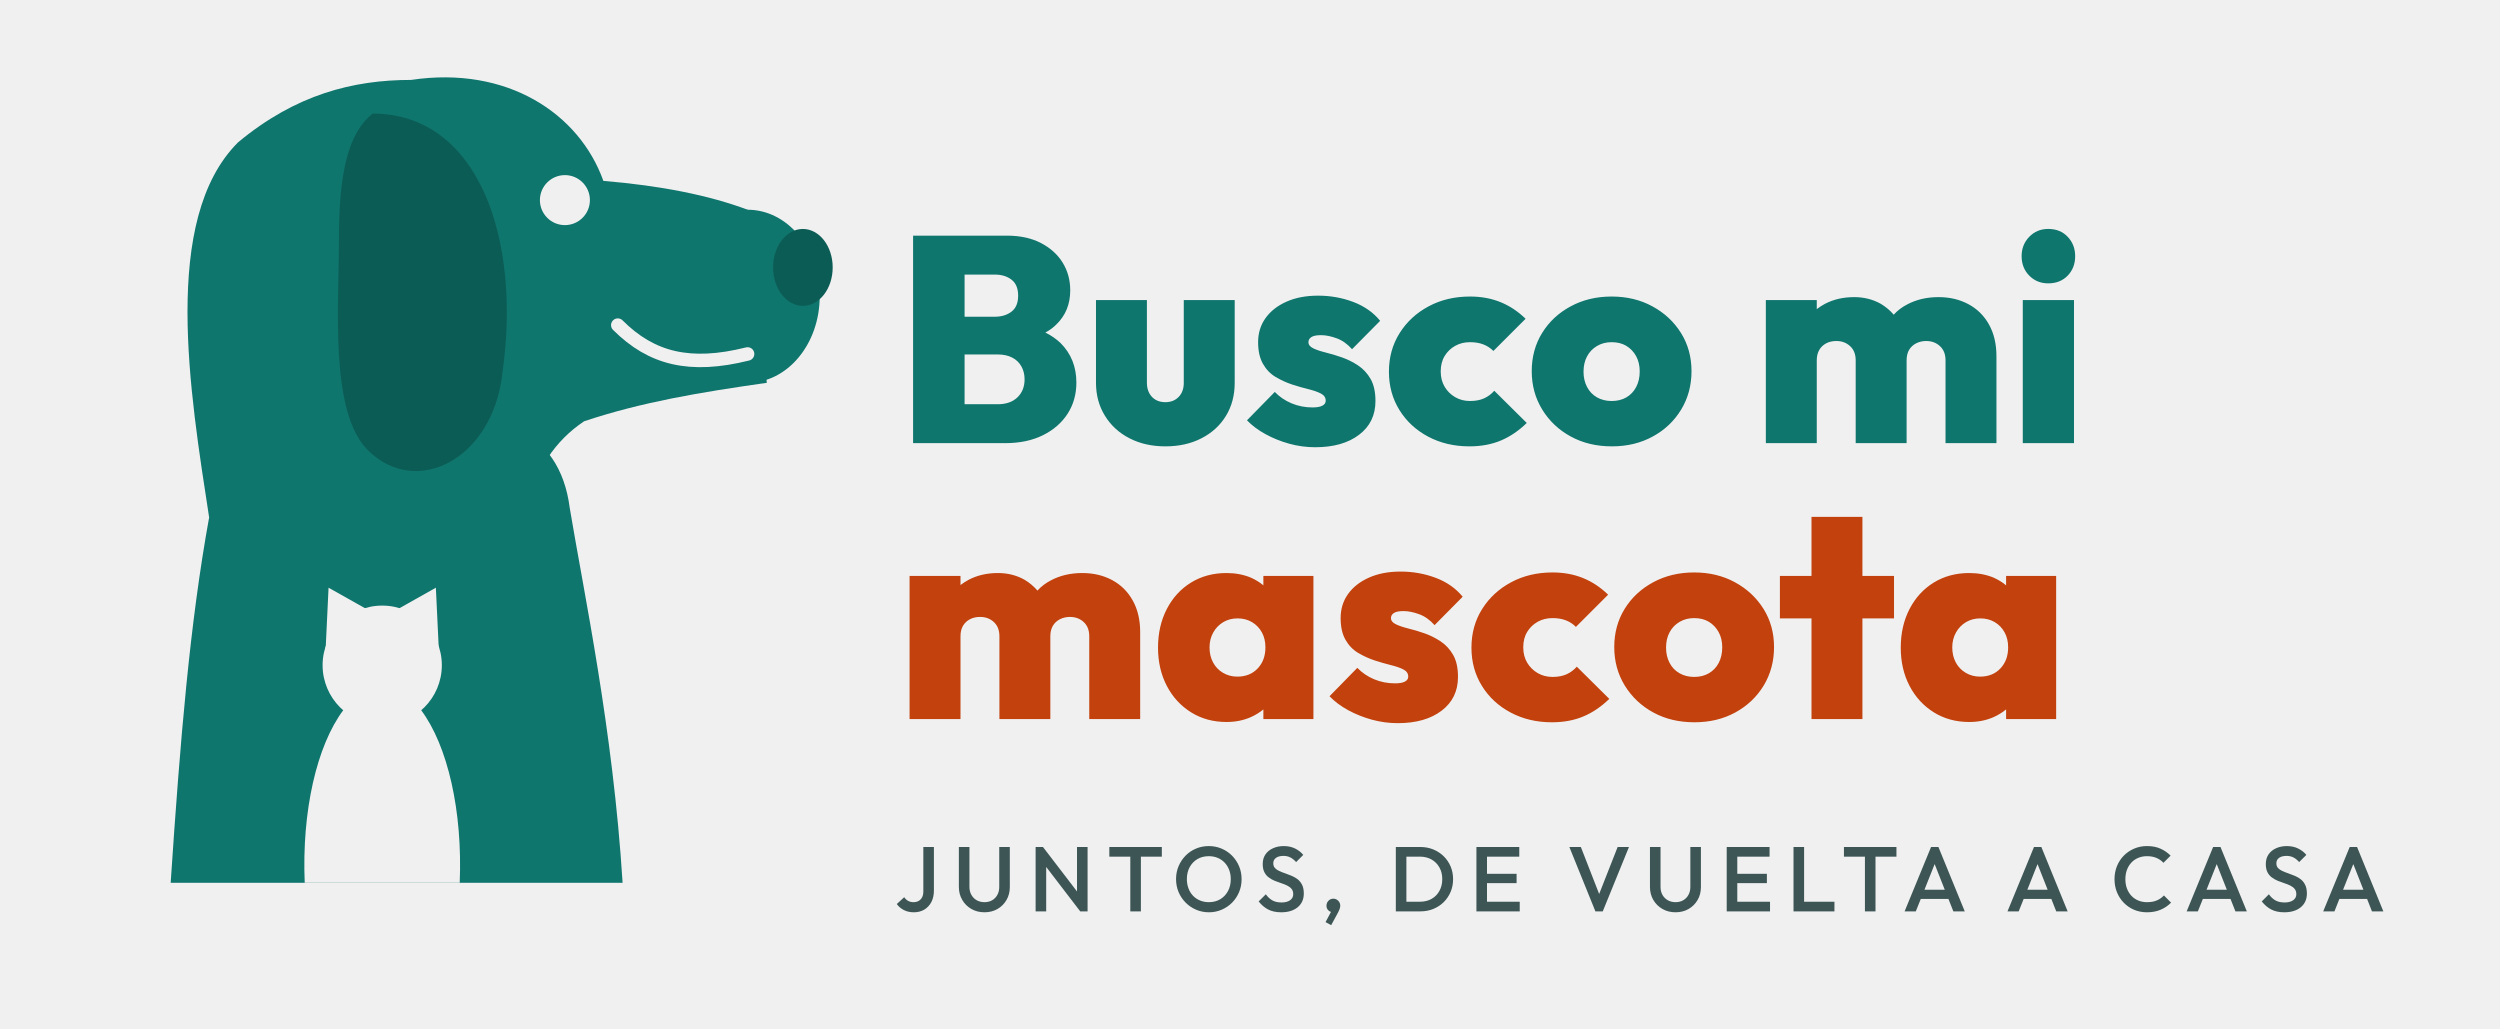
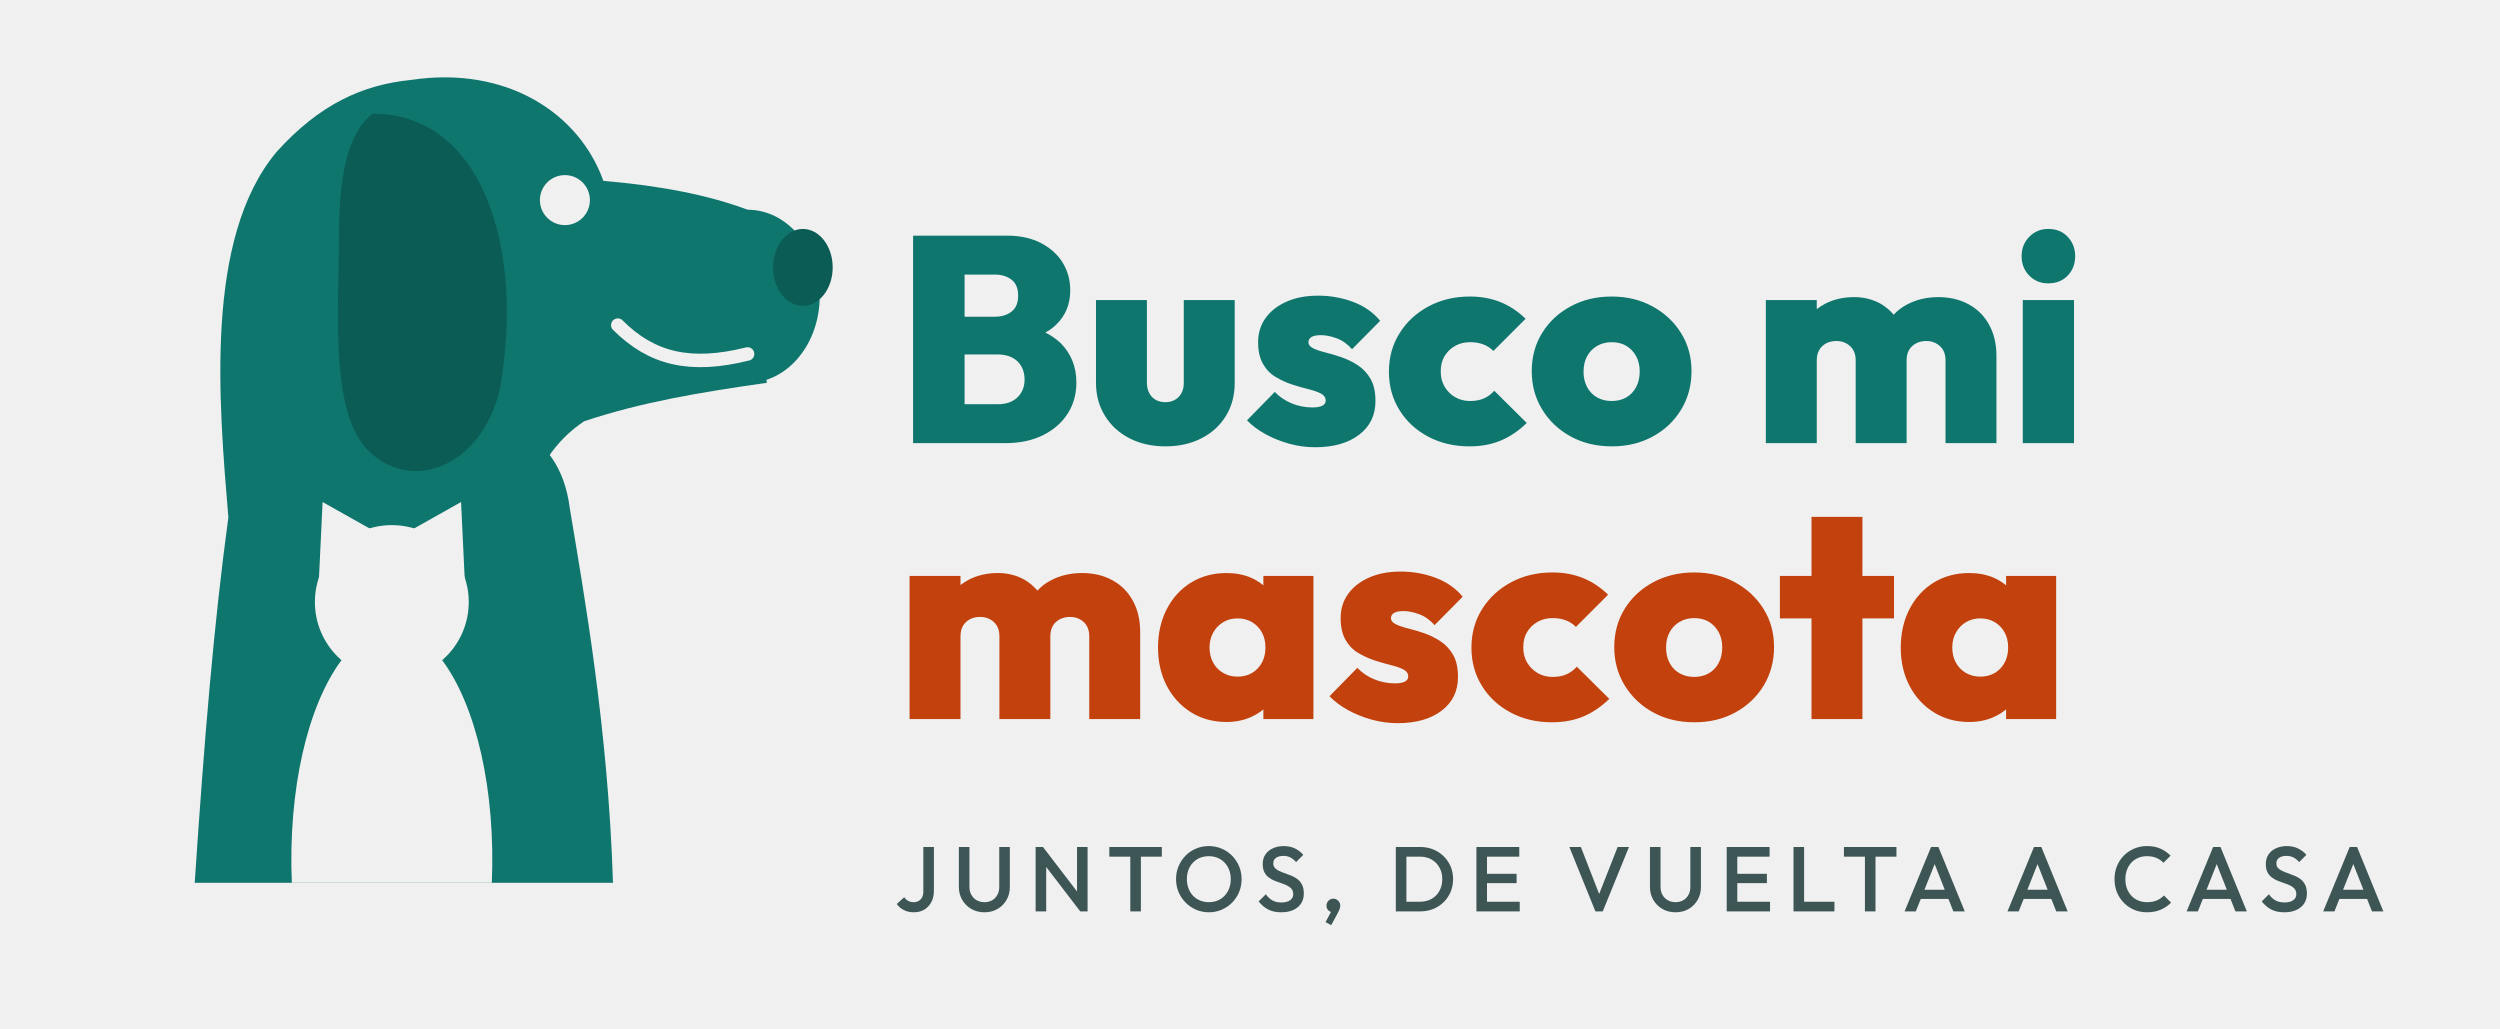
<svg xmlns="http://www.w3.org/2000/svg" viewBox="0 0 598 246" width="598" height="246" role="img" aria-label="Busco mi mascota. Juntos, de vuelta a casa">
  <g transform="translate(0 8) scale(1.916667)">
    <defs>
      <mask id="k0" maskUnits="userSpaceOnUse" x="-20" y="-20" width="260" height="360">
        <rect x="-20" y="-20" width="260" height="360" fill="#fff" />
        <circle cx="130" cy="58" r="5.2" fill="#000" />
        <path d="M168 90 C156 93 148 91 141 84" fill="none" stroke="#000" stroke-width="2.8" stroke-linecap="round" />
-         <g transform="translate(92 200) scale(.62) translate(-30 -100)">
+         <g transform="translate(94 200) scale(.8) translate(-30 -100)">
          <g fill="#000">
            <circle cx="30" cy="27" r="20" />
            <path d="M11 22 L12 1 L28 10 Z" />
            <path d="M49 22 L48 1 L32 10 Z" />
            <path d="M17 42 C8 54 3 76 4 100 L56 100 C57 76 52 54 43 42 Z" />
          </g>
        </g>
      </mask>
    </defs>
    <g transform="translate(-7.5 -14) scale(.6)">
      <g mask="url(#k0)">
        <g fill="#0f766e">
-           <path d="M56 124 C52 98 46 62 62 46 C74 36 86 33 98 33 C118 30 133 40 138 54 C150 55 160 57 168 60 L172 96 C158 98 146 100 134 104 C128 108 124 114 122 122 L100 134 Z" />
+           <path d="M60 124 C58 100 55 66 70 48 C79 38 88 34 98 33 C118 30 133 40 138 54 C150 55 160 57 168 60 L172 96 C158 98 146 100 134 104 C128 108 124 114 122 122 L100 134 Z" />
          <ellipse cx="168" cy="78" rx="15" ry="18" />
-           <path d="M56 124 C52 146 50 170 48 200 L142 200 C140 168 134 140 131 122 C130 114 126 108 120 106 L100 96 Z" />
+           <path d="M60 124 C57 146 55 170 53 200 L140 200 C139 168 134 140 131 122 C130 114 126 108 120 106 L100 96 Z" />
          <ellipse cx="179.5" cy="72" rx="6.2" ry="8" fill="#0c5c56" />
          <path fill="#0c5c56" d="M90 40 C112 40 121 66 117 94 C115 112 99 120 89 110 C81 102 83 80 83 66 C83 52 85 44 90 40 Z" />
        </g>
      </g>
    </g>
  </g>
  <path fill="#0f766e" d="M240.46 106L218.41 106L218.41 56.37L240.95 56.37Q245.57 56.37 248.97 58.12Q252.36 59.87 254.18 62.81Q256 65.75 256 69.46L256 69.46Q256 74.43 252.64 77.65L252.64 77.65Q251.52 78.77 250.05 79.54L250.05 79.54Q252.15 80.59 253.69 82.06L253.69 82.06Q257.47 85.84 257.47 91.51L257.47 91.51Q257.47 95.71 255.37 98.97Q253.27 102.22 249.46 104.11Q245.64 106 240.46 106L240.46 106M238.71 84.79L230.73 84.79L230.73 96.69L238.71 96.69Q241.65 96.69 243.37 95.05Q245.08 93.4 245.08 90.74L245.08 90.74Q245.08 88.99 244.31 87.63Q243.54 86.26 242.11 85.53Q240.67 84.79 238.71 84.79L238.71 84.79M237.94 65.68L230.73 65.68L230.73 75.76L237.94 75.76Q240.39 75.76 241.97 74.53Q243.54 73.31 243.54 70.72Q243.54 68.13 241.97 66.91Q240.39 65.68 237.94 65.68L237.94 65.68M278.75 106.77L278.75 106.77Q273.92 106.77 270.18 104.84Q266.43 102.92 264.3 99.45Q262.16 95.99 262.16 91.58L262.16 91.58L262.16 71.77L274.34 71.77L274.34 91.58Q274.34 92.98 274.9 94.03Q275.46 95.08 276.44 95.64Q277.42 96.2 278.75 96.2L278.75 96.2Q280.71 96.2 281.94 94.94Q283.16 93.68 283.16 91.58L283.16 91.58L283.16 71.77L295.34 71.77L295.34 91.58Q295.34 96.06 293.24 99.49Q291.14 102.92 287.39 104.84Q283.65 106.77 278.75 106.77M314.59 106.98L314.59 106.98Q311.44 106.98 308.39 106.14Q305.35 105.3 302.73 103.86Q300.1 102.43 298.28 100.54L298.28 100.54L304.93 93.75Q306.61 95.5 308.95 96.48Q311.3 97.46 313.96 97.46L313.96 97.46Q315.5 97.46 316.31 97.04Q317.11 96.62 317.11 95.85L317.11 95.85Q317.11 94.73 315.95 94.13Q314.8 93.54 312.94 93.08Q311.09 92.63 309.06 91.97Q307.03 91.3 305.14 90.18Q303.25 89.06 302.1 87.03Q300.94 85 300.94 81.85L300.94 81.85Q300.94 78.56 302.73 76.07Q304.51 73.59 307.73 72.16Q310.95 70.72 315.29 70.72L315.29 70.72Q319.7 70.72 323.69 72.22Q327.68 73.73 330.13 76.74L330.13 76.74L323.41 83.53Q321.73 81.64 319.7 80.91Q317.67 80.17 315.99 80.17L315.99 80.17Q314.38 80.17 313.68 80.63Q312.98 81.08 312.98 81.85L312.98 81.85Q312.98 82.76 314.13 83.32Q315.29 83.88 317.14 84.33Q319 84.79 321 85.49Q322.99 86.19 324.85 87.41Q326.7 88.64 327.86 90.67Q329.01 92.7 329.01 95.92L329.01 95.92Q329.01 101.03 325.09 104Q321.17 106.98 314.59 106.98M351.48 106.77L351.48 106.77Q346.02 106.77 341.65 104.46Q337.27 102.15 334.75 98.09Q332.23 94.03 332.23 88.92L332.23 88.92Q332.23 83.74 334.79 79.68Q337.34 75.62 341.72 73.28Q346.09 70.93 351.62 70.93L351.62 70.93Q355.61 70.93 358.9 72.26Q362.19 73.59 364.92 76.25L364.92 76.25L357.22 83.95Q356.17 82.9 354.81 82.38Q353.44 81.85 351.62 81.85L351.62 81.85Q349.66 81.85 348.09 82.72Q346.51 83.6 345.57 85.14Q344.62 86.68 344.62 88.85L344.62 88.85Q344.62 90.95 345.57 92.53Q346.51 94.1 348.09 95.01Q349.66 95.92 351.62 95.92L351.62 95.92Q353.58 95.92 354.98 95.29Q356.38 94.66 357.43 93.47L357.43 93.47L365.2 101.17Q362.33 103.97 359.01 105.37Q355.68 106.77 351.48 106.77M385.57 106.77L385.57 106.77Q380.04 106.77 375.74 104.42Q371.43 102.08 368.91 97.98Q366.39 93.89 366.39 88.78L366.39 88.78Q366.39 83.67 368.88 79.64Q371.36 75.62 375.7 73.28Q380.04 70.93 385.5 70.93L385.5 70.93Q390.96 70.93 395.26 73.28Q399.57 75.62 402.09 79.64Q404.61 83.67 404.61 88.78L404.61 88.78Q404.61 93.89 402.13 97.98Q399.64 102.08 395.33 104.42Q391.03 106.77 385.57 106.77M385.5 95.92L385.5 95.92Q387.53 95.92 389.03 95.05Q390.54 94.17 391.38 92.56Q392.22 90.95 392.22 88.85L392.22 88.85Q392.22 86.75 391.35 85.17Q390.47 83.6 389 82.72Q387.53 81.85 385.5 81.85L385.5 81.85Q383.54 81.85 382 82.76Q380.46 83.67 379.62 85.25Q378.78 86.82 378.78 88.92L378.78 88.92Q378.78 90.95 379.62 92.56Q380.46 94.17 382 95.05Q383.54 95.92 385.5 95.92M434.57 106L422.39 106L422.39 71.77L434.57 71.77L434.57 73.94Q435.48 73.24 436.53 72.68L436.53 72.68Q439.61 71.07 443.53 71.07L443.53 71.07Q447.03 71.07 449.9 72.68L449.9 72.68Q451.65 73.73 452.98 75.27L452.98 75.27Q454.31 73.8 456.2 72.82L456.2 72.82Q459.49 71.07 463.69 71.07L463.69 71.07Q467.68 71.07 470.83 72.75Q473.98 74.43 475.76 77.61Q477.55 80.8 477.55 85.21L477.55 85.21L477.55 106L465.37 106L465.37 86.19Q465.37 84.02 464.04 82.8Q462.71 81.57 460.75 81.57L460.75 81.57Q459.42 81.57 458.33 82.13Q457.25 82.69 456.65 83.7Q456.06 84.72 456.06 86.19L456.06 86.19L456.06 106L443.88 106L443.88 86.19Q443.88 84.02 442.55 82.8Q441.22 81.57 439.26 81.57L439.26 81.57Q437.86 81.57 436.81 82.13Q435.76 82.69 435.17 83.7Q434.57 84.72 434.57 86.19L434.57 86.19L434.57 106M496.1 106L483.85 106L483.85 71.77L496.1 71.77L496.1 106M489.94 67.78L489.94 67.78Q487.21 67.78 485.39 65.92Q483.57 64.07 483.57 61.27L483.57 61.27Q483.57 58.54 485.39 56.65Q487.21 54.76 489.94 54.76L489.94 54.76Q492.81 54.76 494.6 56.65Q496.38 58.54 496.38 61.27L496.38 61.27Q496.38 64.07 494.6 65.92Q492.81 67.78 489.94 67.78" />
  <path fill="#c2410c" d="M229.75 172L217.57 172L217.57 137.77L229.75 137.77L229.75 139.94Q230.66 139.24 231.71 138.68L231.71 138.68Q234.79 137.07 238.71 137.07L238.71 137.07Q242.21 137.07 245.08 138.68L245.08 138.68Q246.83 139.73 248.16 141.27L248.16 141.27Q249.49 139.8 251.38 138.82L251.38 138.82Q254.67 137.07 258.87 137.07L258.87 137.07Q262.86 137.07 266.01 138.75Q269.16 140.43 270.94 143.62Q272.73 146.8 272.73 151.21L272.73 151.21L272.73 172L260.55 172L260.55 152.19Q260.55 150.02 259.22 148.79Q257.89 147.57 255.93 147.57L255.93 147.57Q254.6 147.57 253.51 148.13Q252.43 148.69 251.84 149.7Q251.24 150.72 251.24 152.19L251.24 152.19L251.24 172L239.06 172L239.06 152.19Q239.06 150.02 237.73 148.79Q236.4 147.57 234.44 147.57L234.44 147.57Q233.04 147.57 231.99 148.13Q230.94 148.69 230.34 149.7Q229.75 150.72 229.75 152.19L229.75 152.19L229.75 172M293.38 172.7L293.38 172.7Q288.62 172.7 284.91 170.39Q281.2 168.08 279.1 164.06Q277 160.03 277 154.92L277 154.92Q277 149.74 279.1 145.68Q281.2 141.62 284.91 139.34Q288.62 137.07 293.38 137.07L293.38 137.07Q296.6 137.07 299.26 138.19L299.26 138.19Q300.94 138.96 302.2 140.01L302.2 140.01L302.2 137.77L314.17 137.77L314.17 172L302.2 172L302.2 169.69Q300.94 170.74 299.26 171.51L299.26 171.51Q296.6 172.7 293.38 172.7M295.97 161.85L295.97 161.85Q298.98 161.85 300.84 159.89Q302.69 157.93 302.69 154.85L302.69 154.85Q302.69 152.82 301.85 151.28Q301.01 149.74 299.51 148.83Q298 147.92 296.04 147.92Q294.08 147.92 292.58 148.83Q291.07 149.74 290.2 151.31Q289.32 152.89 289.32 154.85L289.32 154.85Q289.32 156.88 290.16 158.45Q291 160.03 292.54 160.94Q294.08 161.85 295.97 161.85M334.33 172.98L334.33 172.98Q331.18 172.98 328.13 172.14Q325.09 171.3 322.47 169.87Q319.84 168.43 318.02 166.54L318.02 166.54L324.67 159.75Q326.35 161.5 328.69 162.48Q331.04 163.46 333.7 163.46L333.7 163.46Q335.24 163.46 336.05 163.04Q336.85 162.62 336.85 161.85L336.85 161.85Q336.85 160.73 335.69 160.13Q334.54 159.54 332.69 159.09Q330.83 158.63 328.8 157.97Q326.77 157.3 324.88 156.18Q322.99 155.06 321.84 153.03Q320.68 151 320.68 147.85L320.68 147.85Q320.68 144.56 322.47 142.07Q324.25 139.59 327.47 138.16Q330.69 136.72 335.03 136.72L335.03 136.72Q339.44 136.72 343.43 138.22Q347.42 139.73 349.87 142.74L349.87 142.74L343.15 149.53Q341.47 147.64 339.44 146.91Q337.41 146.17 335.73 146.17L335.73 146.17Q334.12 146.17 333.42 146.63Q332.72 147.08 332.72 147.85L332.72 147.85Q332.72 148.76 333.88 149.32Q335.03 149.88 336.88 150.34Q338.74 150.79 340.74 151.49Q342.73 152.19 344.59 153.41Q346.44 154.64 347.6 156.67Q348.75 158.7 348.75 161.92L348.75 161.92Q348.75 167.03 344.83 170Q340.91 172.98 334.33 172.98M371.22 172.77L371.22 172.77Q365.76 172.77 361.39 170.46Q357.01 168.15 354.49 164.09Q351.97 160.03 351.97 154.92L351.97 154.92Q351.97 149.74 354.53 145.68Q357.08 141.62 361.46 139.28Q365.83 136.93 371.36 136.93L371.36 136.93Q375.35 136.93 378.64 138.26Q381.93 139.59 384.66 142.25L384.66 142.25L376.96 149.95Q375.91 148.9 374.55 148.38Q373.18 147.85 371.36 147.85L371.36 147.85Q369.4 147.85 367.83 148.72Q366.25 149.6 365.31 151.14Q364.36 152.68 364.36 154.85L364.36 154.85Q364.36 156.95 365.31 158.53Q366.25 160.1 367.83 161.01Q369.4 161.92 371.36 161.92L371.36 161.92Q373.32 161.92 374.72 161.29Q376.12 160.66 377.17 159.47L377.17 159.47L384.94 167.17Q382.07 169.97 378.75 171.37Q375.42 172.77 371.22 172.77M405.31 172.77L405.31 172.77Q399.78 172.77 395.48 170.43Q391.17 168.08 388.65 163.99Q386.13 159.89 386.13 154.78L386.13 154.78Q386.13 149.67 388.62 145.64Q391.1 141.62 395.44 139.28Q399.78 136.93 405.24 136.93L405.24 136.93Q410.7 136.93 415 139.28Q419.31 141.62 421.83 145.64Q424.35 149.67 424.35 154.78L424.35 154.78Q424.35 159.89 421.87 163.99Q419.38 168.08 415.07 170.43Q410.77 172.77 405.31 172.77M405.24 161.92L405.24 161.92Q407.27 161.92 408.77 161.04Q410.28 160.17 411.12 158.56Q411.96 156.95 411.96 154.85L411.96 154.85Q411.96 152.75 411.09 151.18Q410.21 149.6 408.74 148.72Q407.27 147.85 405.24 147.85L405.24 147.85Q403.28 147.85 401.74 148.76Q400.2 149.67 399.36 151.25Q398.52 152.82 398.52 154.92L398.52 154.92Q398.52 156.95 399.36 158.56Q400.2 160.17 401.74 161.04Q403.28 161.92 405.24 161.92M445.49 172L433.31 172L433.31 147.92L425.75 147.92L425.75 137.77L433.31 137.77L433.31 123.63L445.49 123.63L445.49 137.77L453.05 137.77L453.05 147.92L445.49 147.92L445.49 172M471.04 172.7L471.04 172.7Q466.28 172.7 462.57 170.39Q458.86 168.08 456.76 164.06Q454.66 160.03 454.66 154.92L454.66 154.92Q454.66 149.74 456.76 145.68Q458.86 141.62 462.57 139.34Q466.28 137.07 471.04 137.07L471.04 137.07Q474.26 137.07 476.92 138.19L476.92 138.19Q478.6 138.96 479.86 140.01L479.86 140.01L479.86 137.77L491.83 137.77L491.83 172L479.86 172L479.86 169.69Q478.6 170.74 476.92 171.51L476.92 171.51Q474.26 172.7 471.04 172.7M473.63 161.85L473.63 161.85Q476.64 161.85 478.5 159.89Q480.35 157.93 480.35 154.85L480.35 154.85Q480.35 152.82 479.51 151.28Q478.67 149.74 477.17 148.83Q475.66 147.92 473.7 147.92Q471.74 147.92 470.24 148.83Q468.73 149.74 467.86 151.31Q466.98 152.89 466.98 154.85L466.98 154.85Q466.98 156.88 467.82 158.45Q468.66 160.03 470.2 160.94Q471.74 161.85 473.63 161.85" />
  <path fill="#3d5655" d="M218.58 218.22L218.58 218.22Q217.23 218.22 216.19 217.68Q215.14 217.14 214.51 216.24L214.51 216.24L216.29 214.61Q216.66 215.18 217.23 215.49Q217.81 215.8 218.49 215.8L218.49 215.8Q219.24 215.8 219.76 215.49Q220.29 215.18 220.58 214.61Q220.86 214.04 220.86 213.25L220.86 213.25L220.86 202.6L223.39 202.6L223.39 213.05Q223.39 214.59 222.79 215.76Q222.18 216.92 221.11 217.57Q220.03 218.22 218.58 218.22M235.48 218.22L235.48 218.22Q233.74 218.22 232.36 217.43Q230.97 216.64 230.17 215.26Q229.36 213.89 229.36 212.15L229.36 212.15L229.36 202.6L231.89 202.6L231.89 212.13Q231.89 213.25 232.37 214.07Q232.84 214.9 233.65 215.35Q234.47 215.8 235.48 215.8L235.48 215.8Q236.51 215.8 237.31 215.35Q238.1 214.9 238.56 214.07Q239.02 213.25 239.02 212.15L239.02 212.15L239.02 202.6L241.55 202.6L241.55 212.17Q241.55 213.91 240.76 215.27Q239.97 216.64 238.6 217.43Q237.24 218.22 235.48 218.22M250.25 218L247.72 218L247.72 202.6L249.48 202.6L257.62 213.23L257.62 202.6L260.15 202.6L260.15 218L258.39 218L250.25 207.37L250.25 218M272.9 218L270.37 218L270.37 204.91L265.35 204.91L265.35 202.6L277.91 202.6L277.91 204.91L272.9 204.91L272.9 218M289.18 218.22L289.18 218.22Q287.53 218.22 286.1 217.6Q284.67 216.99 283.6 215.9Q282.52 214.81 281.91 213.37Q281.31 211.93 281.31 210.28L281.31 210.28Q281.31 208.63 281.91 207.2Q282.52 205.77 283.58 204.68Q284.65 203.59 286.07 202.99Q287.49 202.38 289.14 202.38L289.14 202.38Q290.79 202.38 292.21 202.99Q293.63 203.59 294.71 204.68Q295.78 205.77 296.39 207.21Q296.99 208.65 296.99 210.3L296.99 210.3Q296.99 211.95 296.39 213.39Q295.78 214.83 294.72 215.91Q293.65 216.99 292.23 217.6Q290.81 218.22 289.18 218.22M289.14 215.8L289.14 215.8Q290.7 215.8 291.88 215.1Q293.06 214.39 293.73 213.15Q294.4 211.91 294.4 210.28L294.4 210.28Q294.4 209.07 294.01 208.07Q293.63 207.07 292.92 206.33Q292.22 205.59 291.26 205.2Q290.31 204.8 289.14 204.8L289.14 204.8Q287.6 204.8 286.42 205.49Q285.25 206.19 284.57 207.42Q283.9 208.65 283.9 210.28L283.9 210.28Q283.9 211.49 284.29 212.51Q284.67 213.53 285.37 214.26Q286.06 214.99 287.03 215.39Q288 215.8 289.14 215.8M306.46 218.22L306.46 218.22Q304.64 218.22 303.36 217.56Q302.08 216.9 301.07 215.62L301.07 215.62L302.79 213.91Q303.43 214.83 304.31 215.35Q305.19 215.87 306.55 215.87L306.55 215.87Q307.83 215.87 308.58 215.34Q309.34 214.81 309.34 213.89L309.34 213.89Q309.34 213.12 308.95 212.63Q308.55 212.15 307.9 211.83Q307.25 211.51 306.47 211.26Q305.69 211 304.91 210.69Q304.13 210.37 303.48 209.88Q302.83 209.4 302.44 208.63Q302.04 207.86 302.04 206.67L302.04 206.67Q302.04 205.31 302.71 204.35Q303.38 203.39 304.53 202.89Q305.67 202.38 307.08 202.38L307.08 202.38Q308.6 202.38 309.8 202.97Q310.99 203.57 311.74 204.49L311.74 204.49L310.03 206.21Q309.37 205.46 308.65 205.1Q307.94 204.73 307.01 204.73L307.01 204.73Q305.87 204.73 305.22 205.2Q304.57 205.66 304.57 206.49L304.57 206.49Q304.57 207.2 304.97 207.63Q305.36 208.06 306.01 208.35Q306.66 208.65 307.44 208.91Q308.22 209.18 309 209.51Q309.78 209.84 310.43 210.35Q311.08 210.87 311.48 211.69Q311.87 212.5 311.87 213.73L311.87 213.73Q311.87 215.8 310.41 217.01Q308.95 218.22 306.46 218.22M318.42 221.3L317.07 220.57L318.37 218.13Q318.02 218.04 317.73 217.74L317.73 217.74Q317.29 217.32 317.29 216.66L317.29 216.66Q317.29 215.95 317.77 215.46Q318.24 214.96 318.94 214.96L318.94 214.96Q319.6 214.96 320.1 215.46Q320.59 215.95 320.59 216.66L320.59 216.66Q320.59 216.94 320.47 217.33Q320.35 217.71 320.04 218.31L320.04 218.31L318.42 221.3M339.77 218L333.88 218L333.88 202.6L339.73 202.6Q341.4 202.6 342.83 203.18Q344.26 203.77 345.33 204.81Q346.39 205.86 346.99 207.25Q347.58 208.65 347.58 210.3L347.58 210.3Q347.58 211.93 346.99 213.34Q346.39 214.74 345.34 215.79Q344.28 216.83 342.85 217.42Q341.42 218 339.77 218L339.77 218M339.66 204.91L336.41 204.91L336.41 215.69L339.66 215.69Q341.25 215.69 342.44 215.01Q343.64 214.33 344.31 213.1Q344.99 211.88 344.99 210.28L344.99 210.28Q344.99 208.69 344.3 207.48Q343.62 206.27 342.42 205.59Q341.22 204.91 339.66 204.91L339.66 204.91M363.52 218L353.16 218L353.16 202.6L363.41 202.6L363.41 204.91L355.69 204.91L355.69 209.02L362.77 209.02L362.77 211.25L355.69 211.25L355.69 215.69L363.52 215.69L363.52 218M383.38 218L381.62 218L375.39 202.6L378.14 202.6L382.52 213.84L386.94 202.6L389.65 202.6L383.38 218M400.79 218.22L400.79 218.22Q399.05 218.22 397.66 217.43Q396.28 216.64 395.47 215.26Q394.67 213.89 394.67 212.15L394.67 212.15L394.67 202.6L397.2 202.6L397.2 212.13Q397.2 213.25 397.67 214.07Q398.15 214.9 398.96 215.35Q399.78 215.8 400.79 215.8L400.79 215.8Q401.82 215.8 402.61 215.35Q403.41 214.9 403.87 214.07Q404.33 213.25 404.33 212.15L404.33 212.15L404.33 202.6L406.86 202.6L406.86 212.17Q406.86 213.91 406.07 215.27Q405.28 216.64 403.91 217.43Q402.55 218.22 400.79 218.22M423.39 218L413.03 218L413.03 202.6L423.28 202.6L423.28 204.91L415.56 204.91L415.56 209.02L422.64 209.02L422.64 211.25L415.56 211.25L415.56 215.69L423.39 215.69L423.39 218M438.8 218L429.01 218L429.01 202.6L431.54 202.6L431.54 215.69L438.8 215.69L438.8 218M448.62 218L446.09 218L446.09 204.91L441.07 204.91L441.07 202.6L453.63 202.6L453.63 204.91L448.62 204.91L448.62 218M458.26 218L455.58 218L461.91 202.6L463.67 202.6L469.97 218L467.24 218L466.07 215.03L459.45 215.03L458.26 218M460.33 212.83L465.19 212.83L462.77 206.69L460.33 212.83M482.87 218L480.19 218L486.53 202.6L488.29 202.6L494.58 218L491.85 218L490.68 215.03L484.06 215.03L482.87 218M484.94 212.83L489.8 212.83L487.38 206.69L484.94 212.83M513.56 218.22L513.56 218.22Q511.89 218.22 510.47 217.62Q509.05 217.01 507.99 215.92Q506.94 214.83 506.36 213.39Q505.79 211.95 505.79 210.3L505.79 210.3Q505.79 208.65 506.36 207.21Q506.94 205.77 507.99 204.69Q509.05 203.61 510.47 203Q511.89 202.38 513.56 202.38L513.56 202.38Q515.43 202.38 516.79 203Q518.16 203.61 519.21 204.67L519.21 204.67L517.5 206.38Q516.81 205.64 515.84 205.22Q514.86 204.8 513.56 204.8L513.56 204.8Q512.41 204.8 511.47 205.2Q510.52 205.59 509.83 206.33Q509.14 207.07 508.76 208.08Q508.39 209.09 508.39 210.3L508.39 210.3Q508.39 211.51 508.76 212.52Q509.14 213.53 509.83 214.27Q510.52 215.01 511.47 215.4Q512.41 215.8 513.56 215.8L513.56 215.8Q514.97 215.8 515.94 215.37Q516.92 214.94 517.61 214.19L517.61 214.19L519.32 215.91Q518.27 216.99 516.84 217.6Q515.41 218.22 513.56 218.22M525.73 218L523.05 218L529.38 202.6L531.14 202.6L537.44 218L534.71 218L533.54 215.03L526.92 215.03L525.73 218M527.8 212.83L532.66 212.83L530.24 206.69L527.8 212.83M546.4 218.22L546.4 218.22Q544.57 218.22 543.3 217.56Q542.02 216.9 541.01 215.62L541.01 215.62L542.72 213.91Q543.36 214.83 544.24 215.35Q545.12 215.87 546.49 215.87L546.49 215.87Q547.76 215.87 548.52 215.34Q549.28 214.81 549.28 213.89L549.28 213.89Q549.28 213.12 548.88 212.63Q548.49 212.15 547.84 211.83Q547.19 211.51 546.41 211.26Q545.63 211 544.85 210.69Q544.07 210.37 543.42 209.88Q542.77 209.4 542.37 208.63Q541.98 207.86 541.98 206.67L541.98 206.67Q541.98 205.31 542.65 204.35Q543.32 203.39 544.46 202.89Q545.61 202.38 547.01 202.38L547.01 202.38Q548.53 202.38 549.73 202.97Q550.93 203.57 551.68 204.49L551.68 204.49L549.96 206.21Q549.3 205.46 548.59 205.1Q547.87 204.73 546.95 204.73L546.95 204.73Q545.8 204.73 545.15 205.2Q544.51 205.66 544.51 206.49L544.51 206.49Q544.51 207.2 544.9 207.63Q545.3 208.06 545.95 208.35Q546.6 208.65 547.38 208.91Q548.16 209.18 548.94 209.51Q549.72 209.84 550.37 210.35Q551.02 210.87 551.41 211.69Q551.81 212.5 551.81 213.73L551.81 213.73Q551.81 215.8 550.35 217.01Q548.88 218.22 546.4 218.22M558.4 218L555.71 218L562.05 202.6L563.81 202.6L570.1 218L567.37 218L566.21 215.03L559.58 215.03L558.4 218M560.46 212.83L565.33 212.83L562.91 206.69L560.46 212.83" />
</svg>
